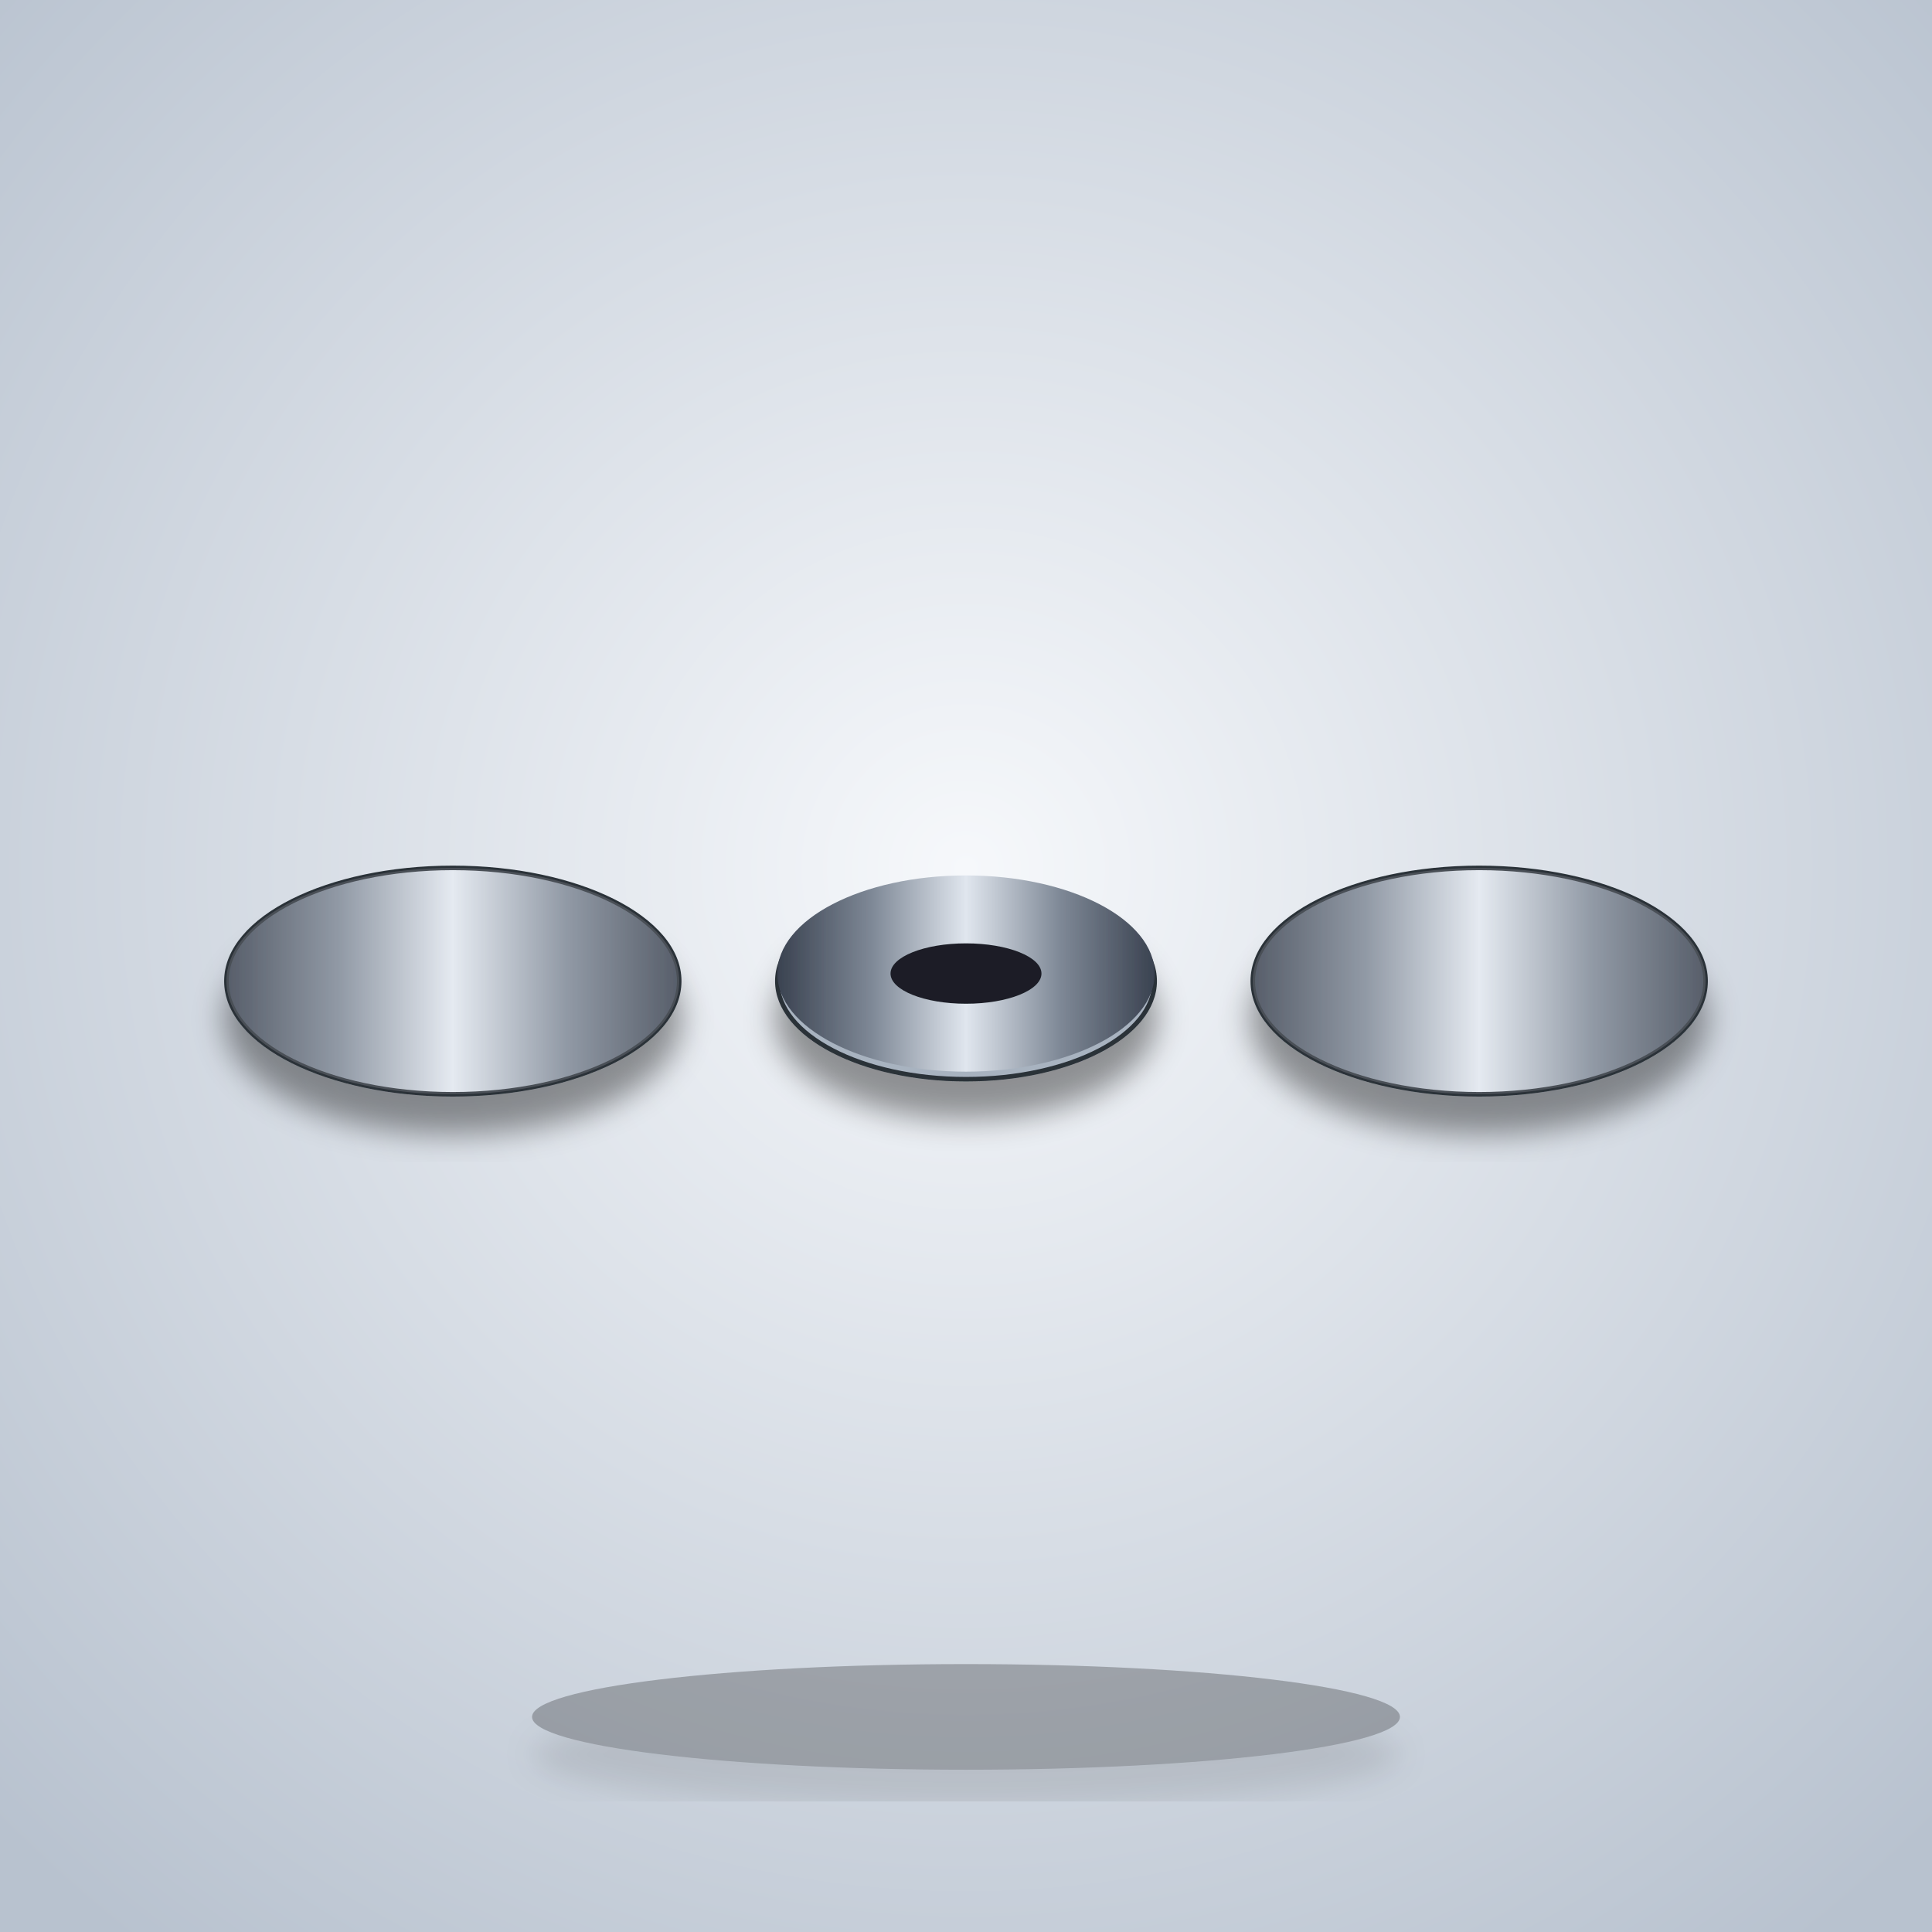
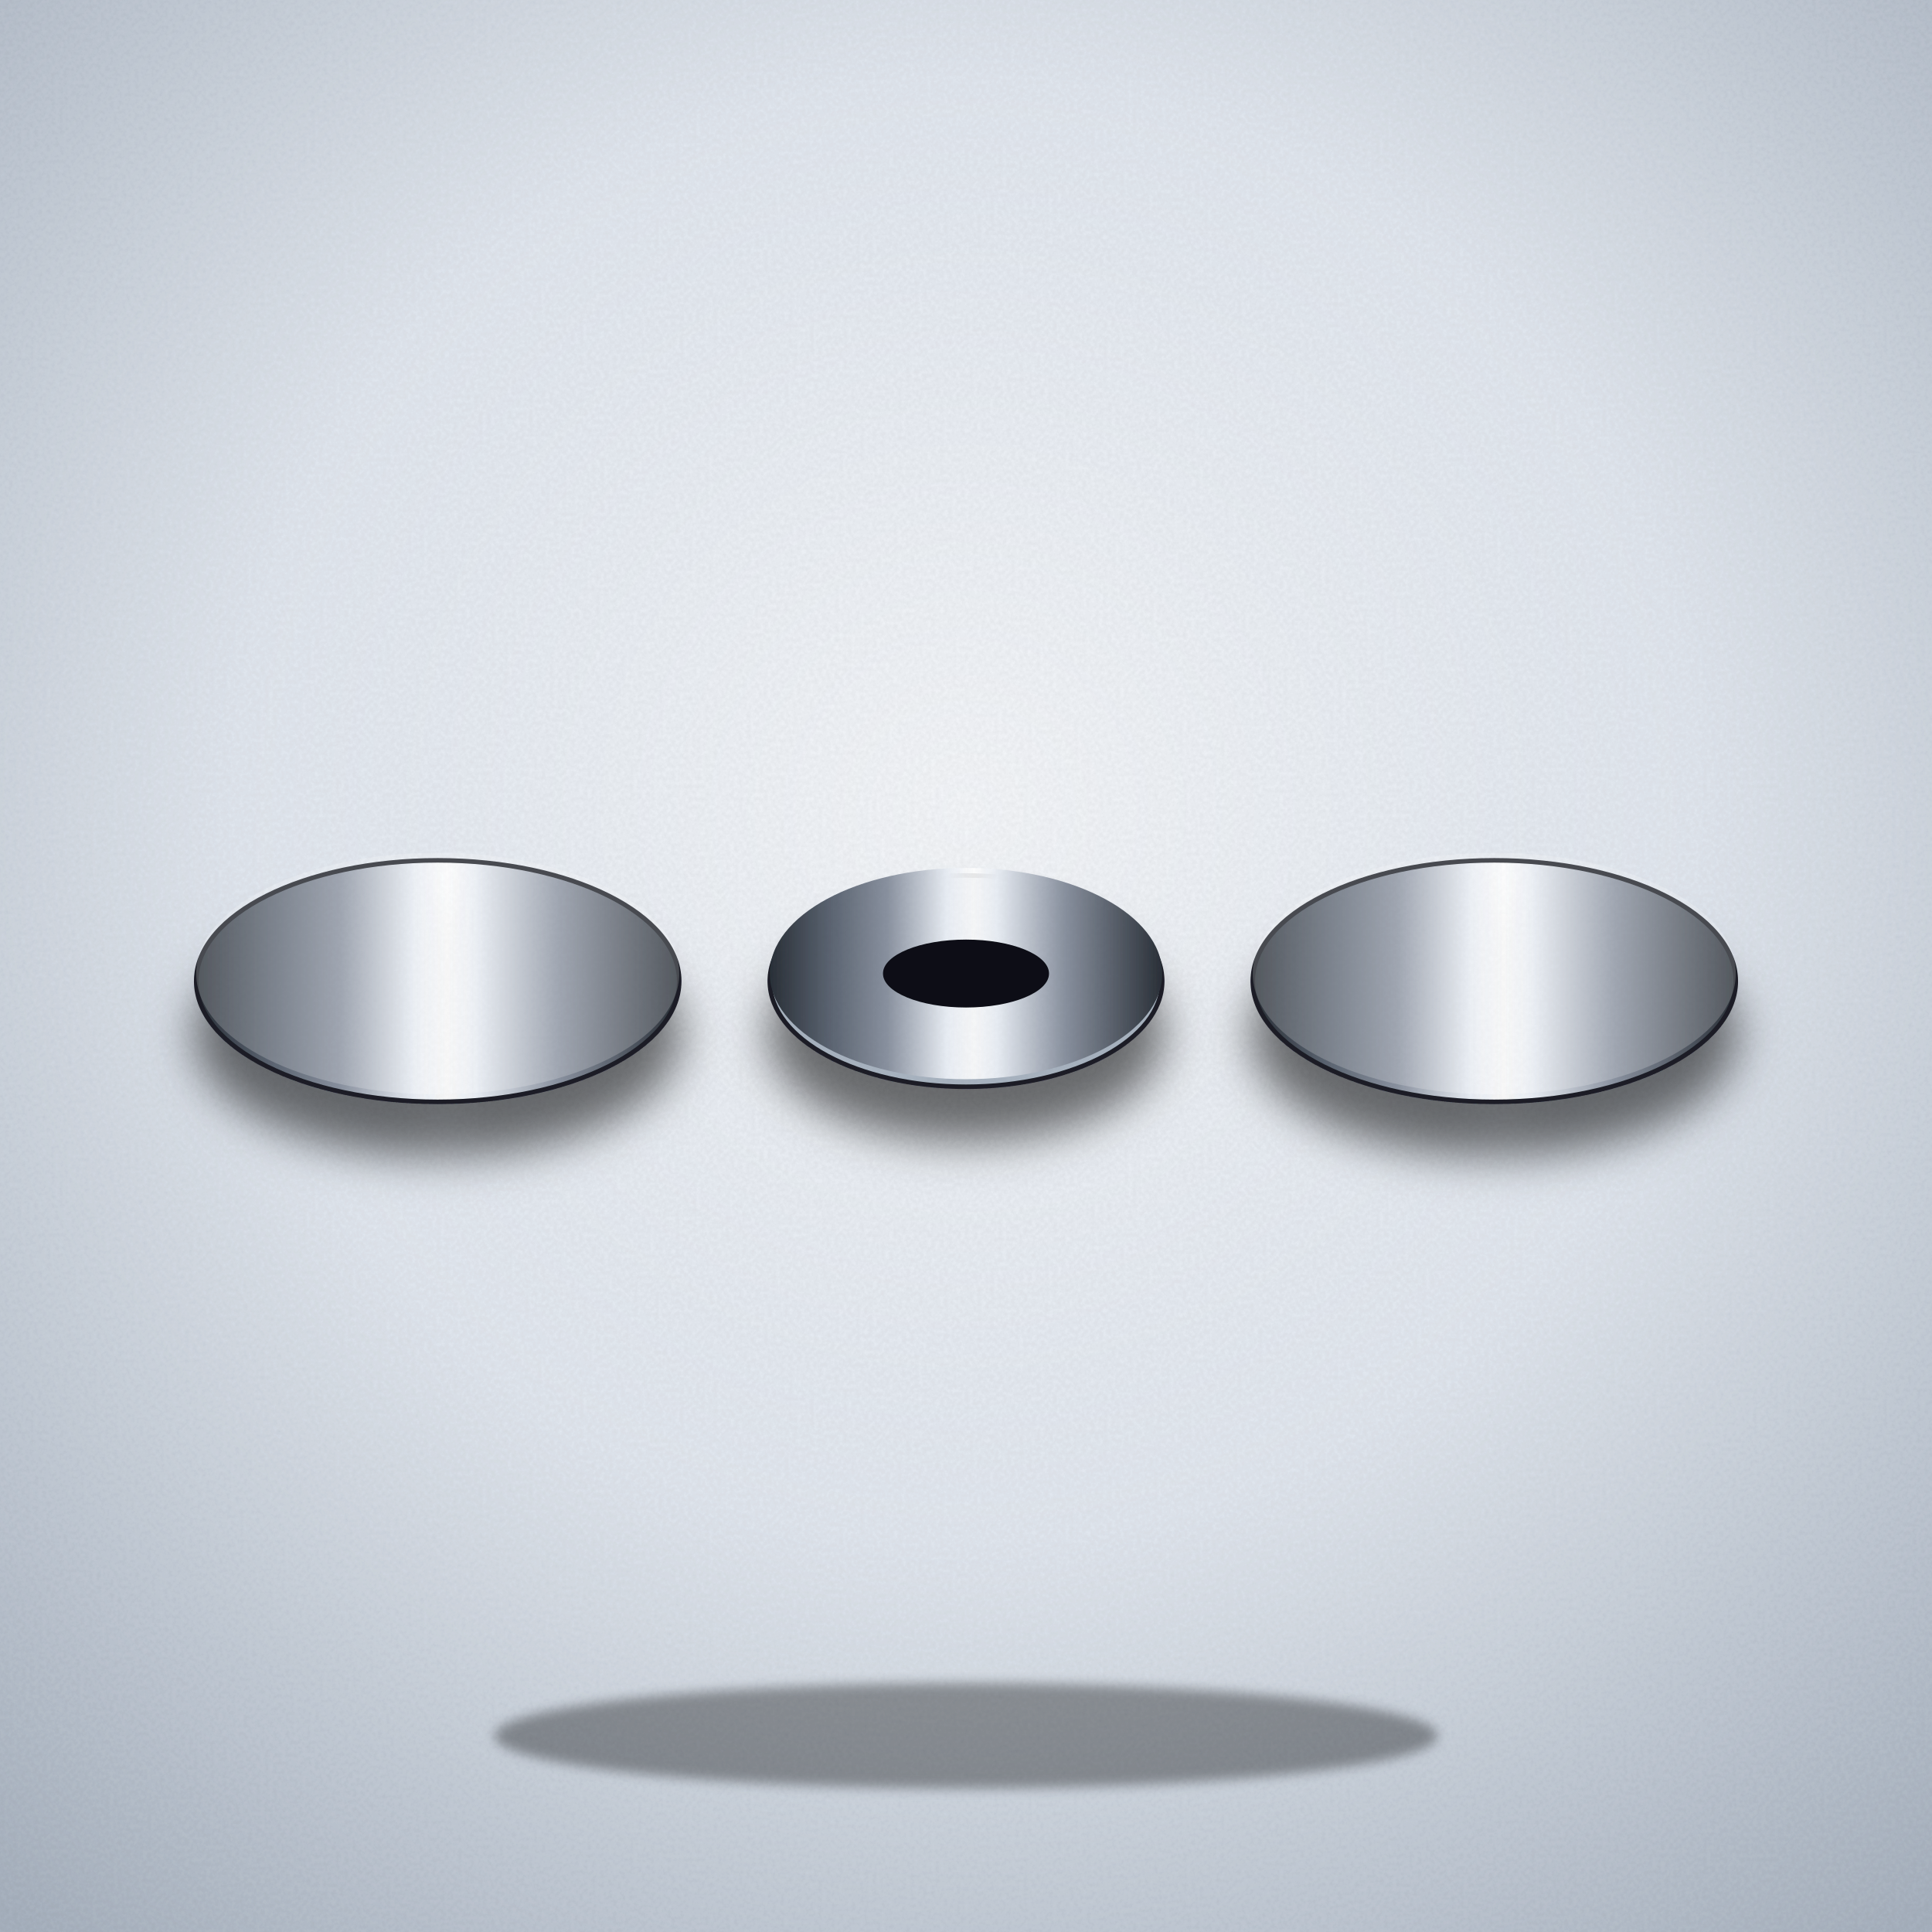
<svg xmlns="http://www.w3.org/2000/svg" viewBox="0 0 512 512" width="512" height="512">
  <defs>
-     <radialGradient id="bg" cx="50%" cy="45%" r="70%">
-       <stop offset="0%" stop-color="#f6f8fb" />
-       <stop offset="100%" stop-color="#b8c2cf" />
+     <radialGradient id="bg" cx="50%" cy="42%" r="75%">
+       <stop offset="0%" stop-color="#f5f7fa" />
+       <stop offset="50%" stop-color="#e2e8f0" />
+       <stop offset="100%" stop-color="#a8b2bf" />
    </radialGradient>
+     <filter id="grain">
+       <feTurbulence type="fractalNoise" baseFrequency="0.9" numOctaves="3" seed="5" />
+       <feColorMatrix values="0 0 0 0 0  0 0 0 0 0  0 0 0 0 0  0 0 0 0.08 0" />
+       <feComposite in2="SourceGraphic" operator="in" />
+     </filter>
+     <filter id="depthBlur">
+       <feGaussianBlur stdDeviation="1.5" />
+     </filter>
+     <filter id="realShadow" x="-50%" y="-50%" width="200%" height="200%">
+       <feGaussianBlur in="SourceAlpha" stdDeviation="6" />
+       <feOffset dx="0" dy="14" />
+       <feComponentTransfer>
+         <feFuncA type="linear" slope="0.55" />
+       </feComponentTransfer>
+       <feMerge>
+         <feMergeNode />
+         <feMergeNode in="SourceGraphic" />
+       </feMerge>
+     </filter>
+     <filter id="worn">
+       <feTurbulence type="turbulence" baseFrequency="0.04" numOctaves="2" seed="3" />
+       <feDisplacementMap in="SourceGraphic" scale="3" />
+     </filter>
+     <linearGradient id="metal" x1="0%" y1="0%" x2="100%" y2="0%" gradientTransform="rotate(0)">
+       <stop offset="0%" stop-color="#2a3038" />
+       <stop offset="15%" stop-color="#5a6370" />
+       <stop offset="30%" stop-color="#8a92a0" />
+       <stop offset="45%" stop-color="#e8edf4" />
+       <stop offset="52%" stop-color="#ffffff" stop-opacity="0.9" />
+       <stop offset="58%" stop-color="#e8edf4" />
+       <stop offset="75%" stop-color="#8a92a0" />
+       <stop offset="100%" stop-color="#2a3038" />
+     </linearGradient>
+     <linearGradient id="topShine" x1="0%" y1="0%" x2="0%" y2="100%">
+       <stop offset="0%" stop-color="#ffffff" stop-opacity="0.55" />
+       <stop offset="50%" stop-color="#ffffff" stop-opacity="0.15" />
+       <stop offset="100%" stop-color="#ffffff" stop-opacity="0" />
+     </linearGradient>
+     <linearGradient id="thread" x1="0%" y1="0%" x2="100%" y2="0%">
+       <stop offset="0%" stop-color="#1a1e25" />
+       <stop offset="50%" stop-color="#6a7280" />
+       <stop offset="100%" stop-color="#1a1e25" />
+     </linearGradient>
  </defs>
  <rect width="100%" height="100%" fill="url(#bg)" />
-   <filter id="ds" x="-30%" y="-30%" width="160%" height="160%">
-     <feGaussianBlur in="SourceAlpha" stdDeviation="4" />
-     <feOffset dx="0" dy="10" />
-     <feComponentTransfer>
-       <feFuncA type="linear" slope="0.4" />
-     </feComponentTransfer>
-     <feMerge>
-       <feMergeNode />
-       <feMergeNode in="SourceGraphic" />
-     </feMerge>
-   </filter>
-   <linearGradient id="shaft" x1="0%" y1="0%" x2="100%" y2="0%">
-     <stop offset="0%" stop-color="#3a4250" />
-     <stop offset="25%" stop-color="#7e8896" />
-     <stop offset="50%" stop-color="#e0e6ee" />
-     <stop offset="75%" stop-color="#7e8896" />
-     <stop offset="100%" stop-color="#3a4250" />
-   </linearGradient>
-   <ellipse cx="256" cy="455" rx="115" ry="14" fill="#000" opacity="0.25" filter="url(#ds)" />
-   <g filter="url(#ds)">
-     <ellipse cx="120" cy="260" rx="60" ry="30" fill="url(#shaft)" stroke="#2a3038" stroke-width="1.2" />
-     <ellipse cx="392" cy="260" rx="60" ry="30" fill="url(#shaft)" stroke="#2a3038" stroke-width="1.2" />
-     <ellipse cx="120" cy="260" rx="60" ry="30" fill="#fff" opacity="0.15" />
-     <ellipse cx="392" cy="260" rx="60" ry="30" fill="#fff" opacity="0.15" />
-     <ellipse cx="256" cy="260" rx="50" ry="26" fill="#a8b3c0" stroke="#2a3038" stroke-width="1.2" />
-     <ellipse cx="256" cy="258" rx="50" ry="26" fill="url(#shaft)" />
-     <ellipse cx="256" cy="258" rx="20" ry="8" fill="#1a1e25" />
+   <rect width="100%" height="100%" fill="url(#bg)" filter="url(#grain)" opacity="0.4" />
+   <ellipse cx="256" cy="460" rx="125" ry="14" fill="#000" opacity="0.35" filter="url(#depthBlur)" />
+   <g filter="url(#realShadow)">
+     <ellipse cx="116" cy="260" rx="64" ry="32" fill="url(#metal)" stroke="#1a1e25" stroke-width="1.2" />
+     <ellipse cx="396" cy="260" rx="64" ry="32" fill="url(#metal)" stroke="#1a1e25" stroke-width="1.2" />
+     <ellipse cx="116" cy="258" rx="64" ry="32" fill="#fff" opacity="0.2" />
+     <ellipse cx="396" cy="258" rx="64" ry="32" fill="#fff" opacity="0.2" />
+     <ellipse cx="256" cy="260" rx="52" ry="28" fill="#a8b3c0" stroke="#1a1e25" stroke-width="1.2" />
+     <ellipse cx="256" cy="258" rx="52" ry="28" fill="url(#metal)" />
+     <ellipse cx="256" cy="258" rx="22" ry="9" fill="#0a0d14" />
  </g>
+   <rect width="100%" height="100%" fill="#000" filter="url(#grain)" opacity="0.3" pointer-events="none" />
</svg>
